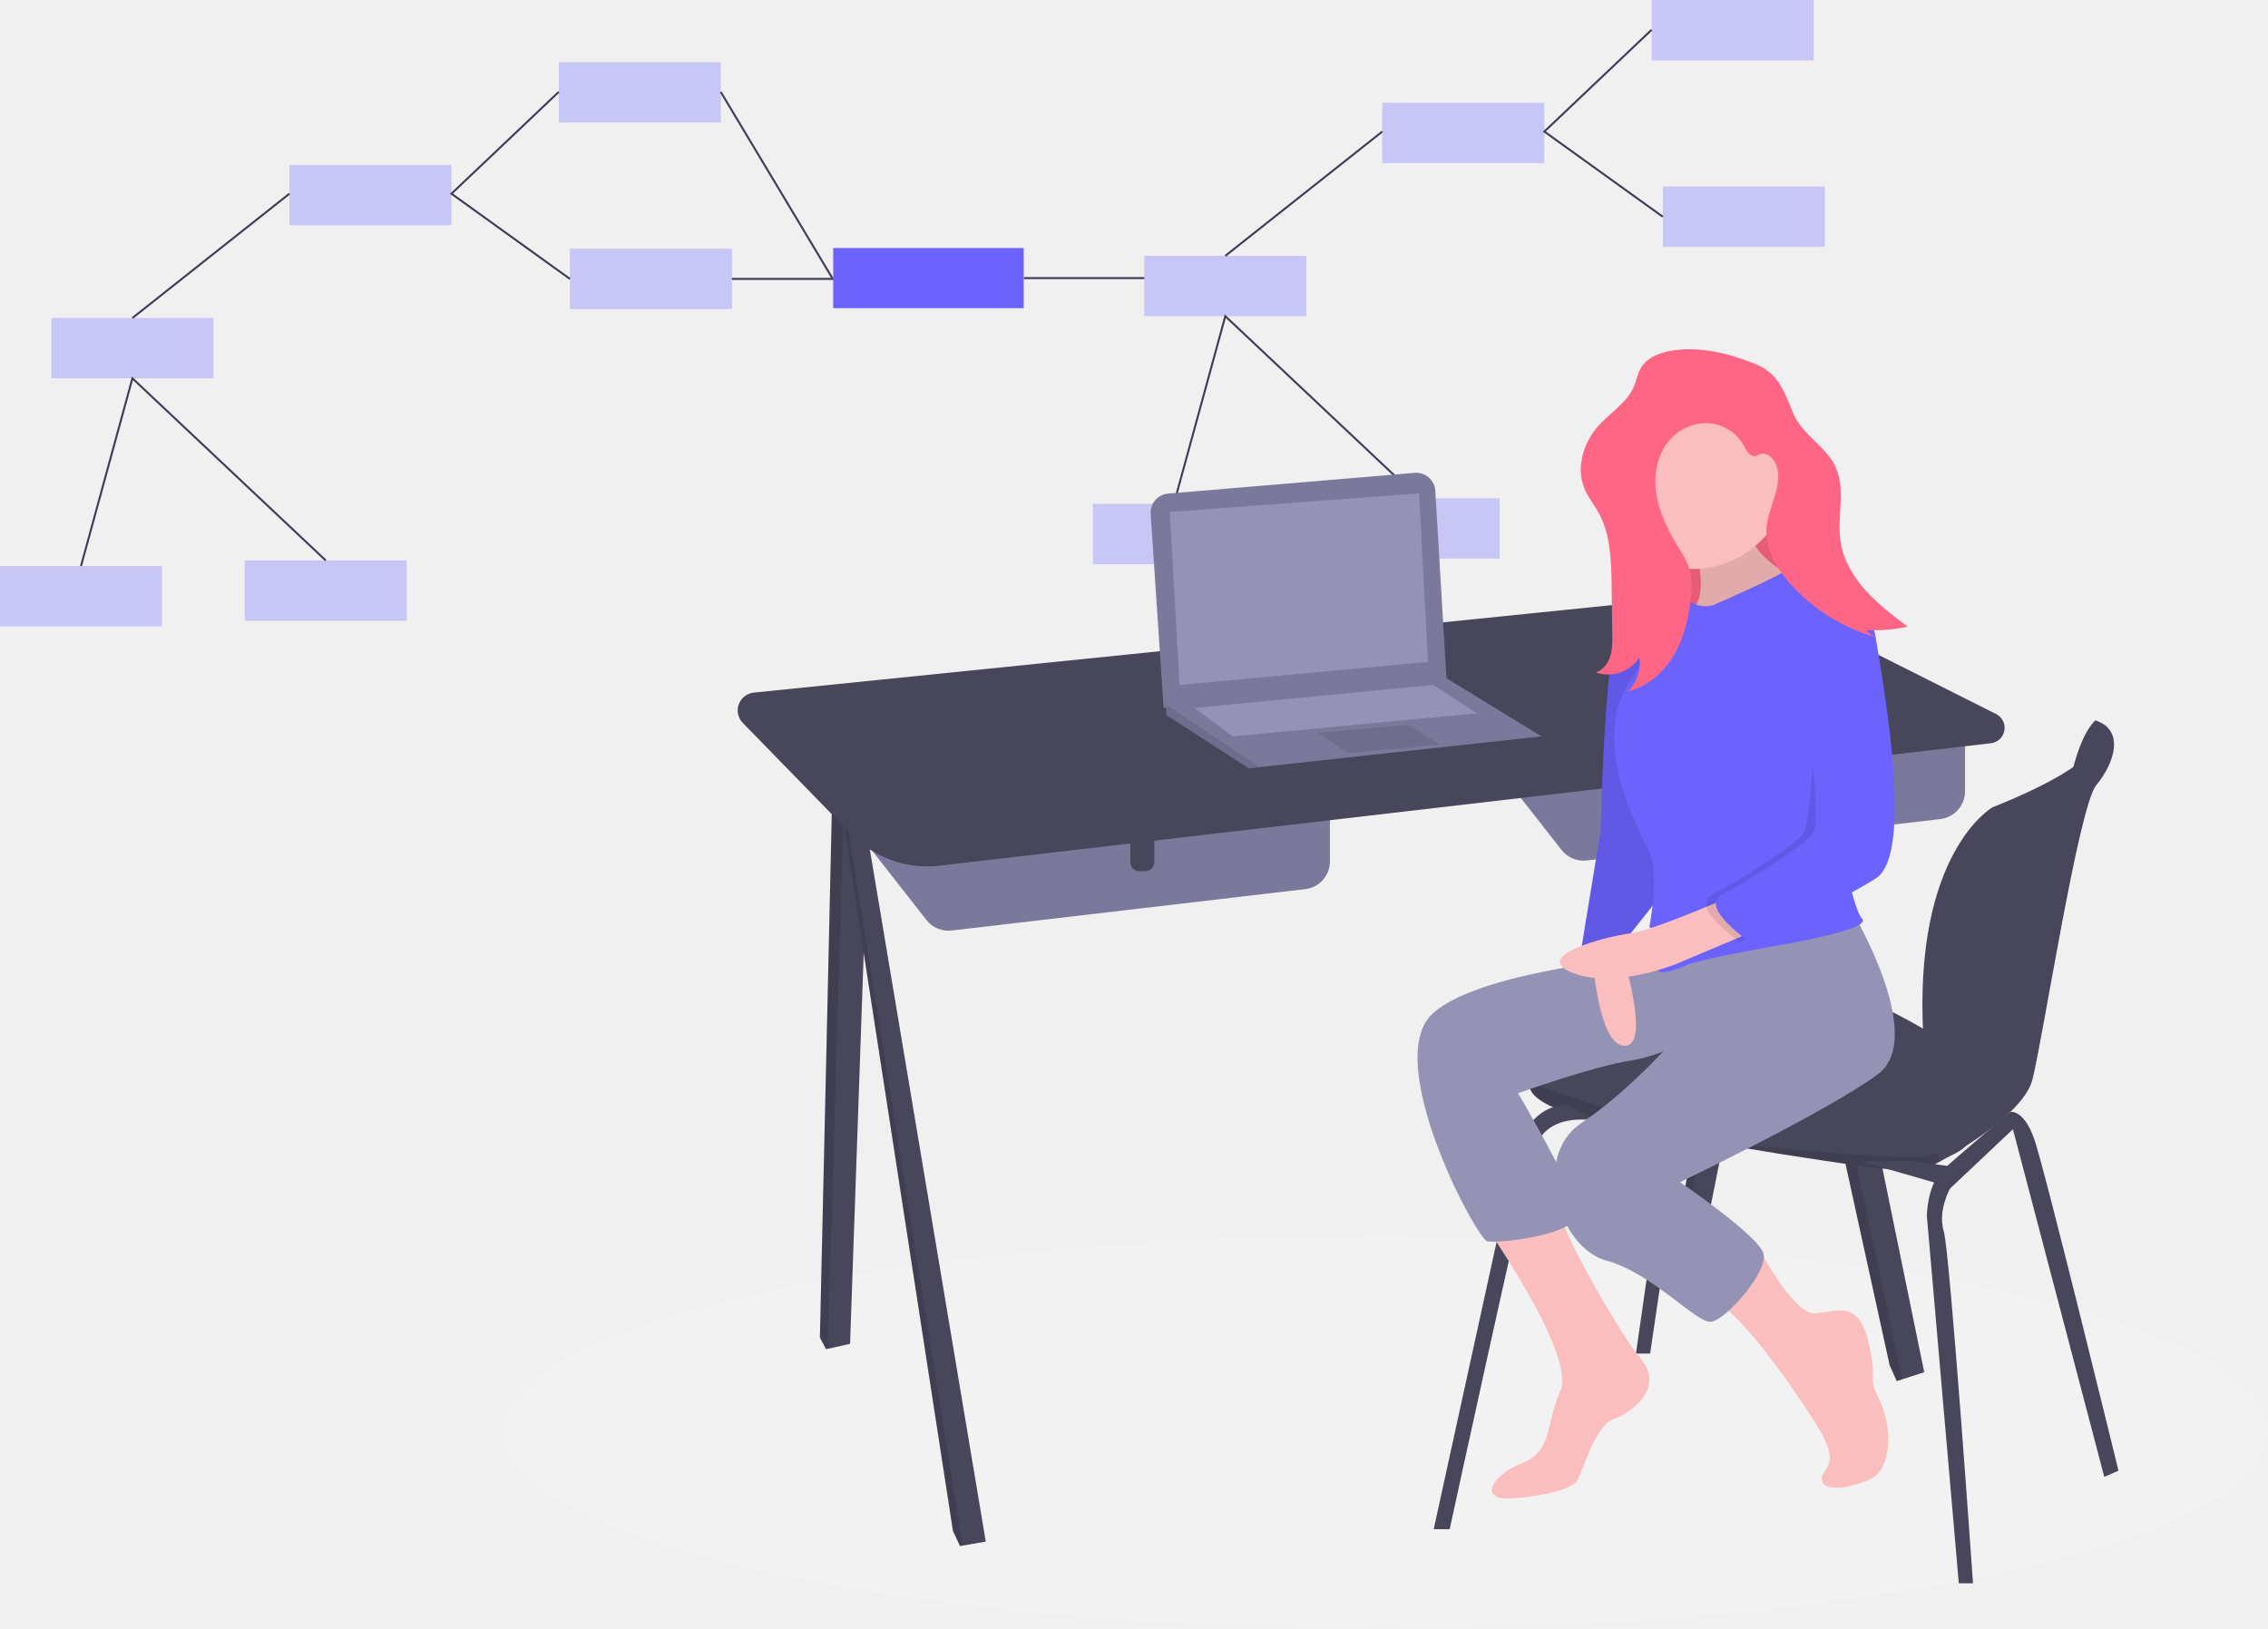
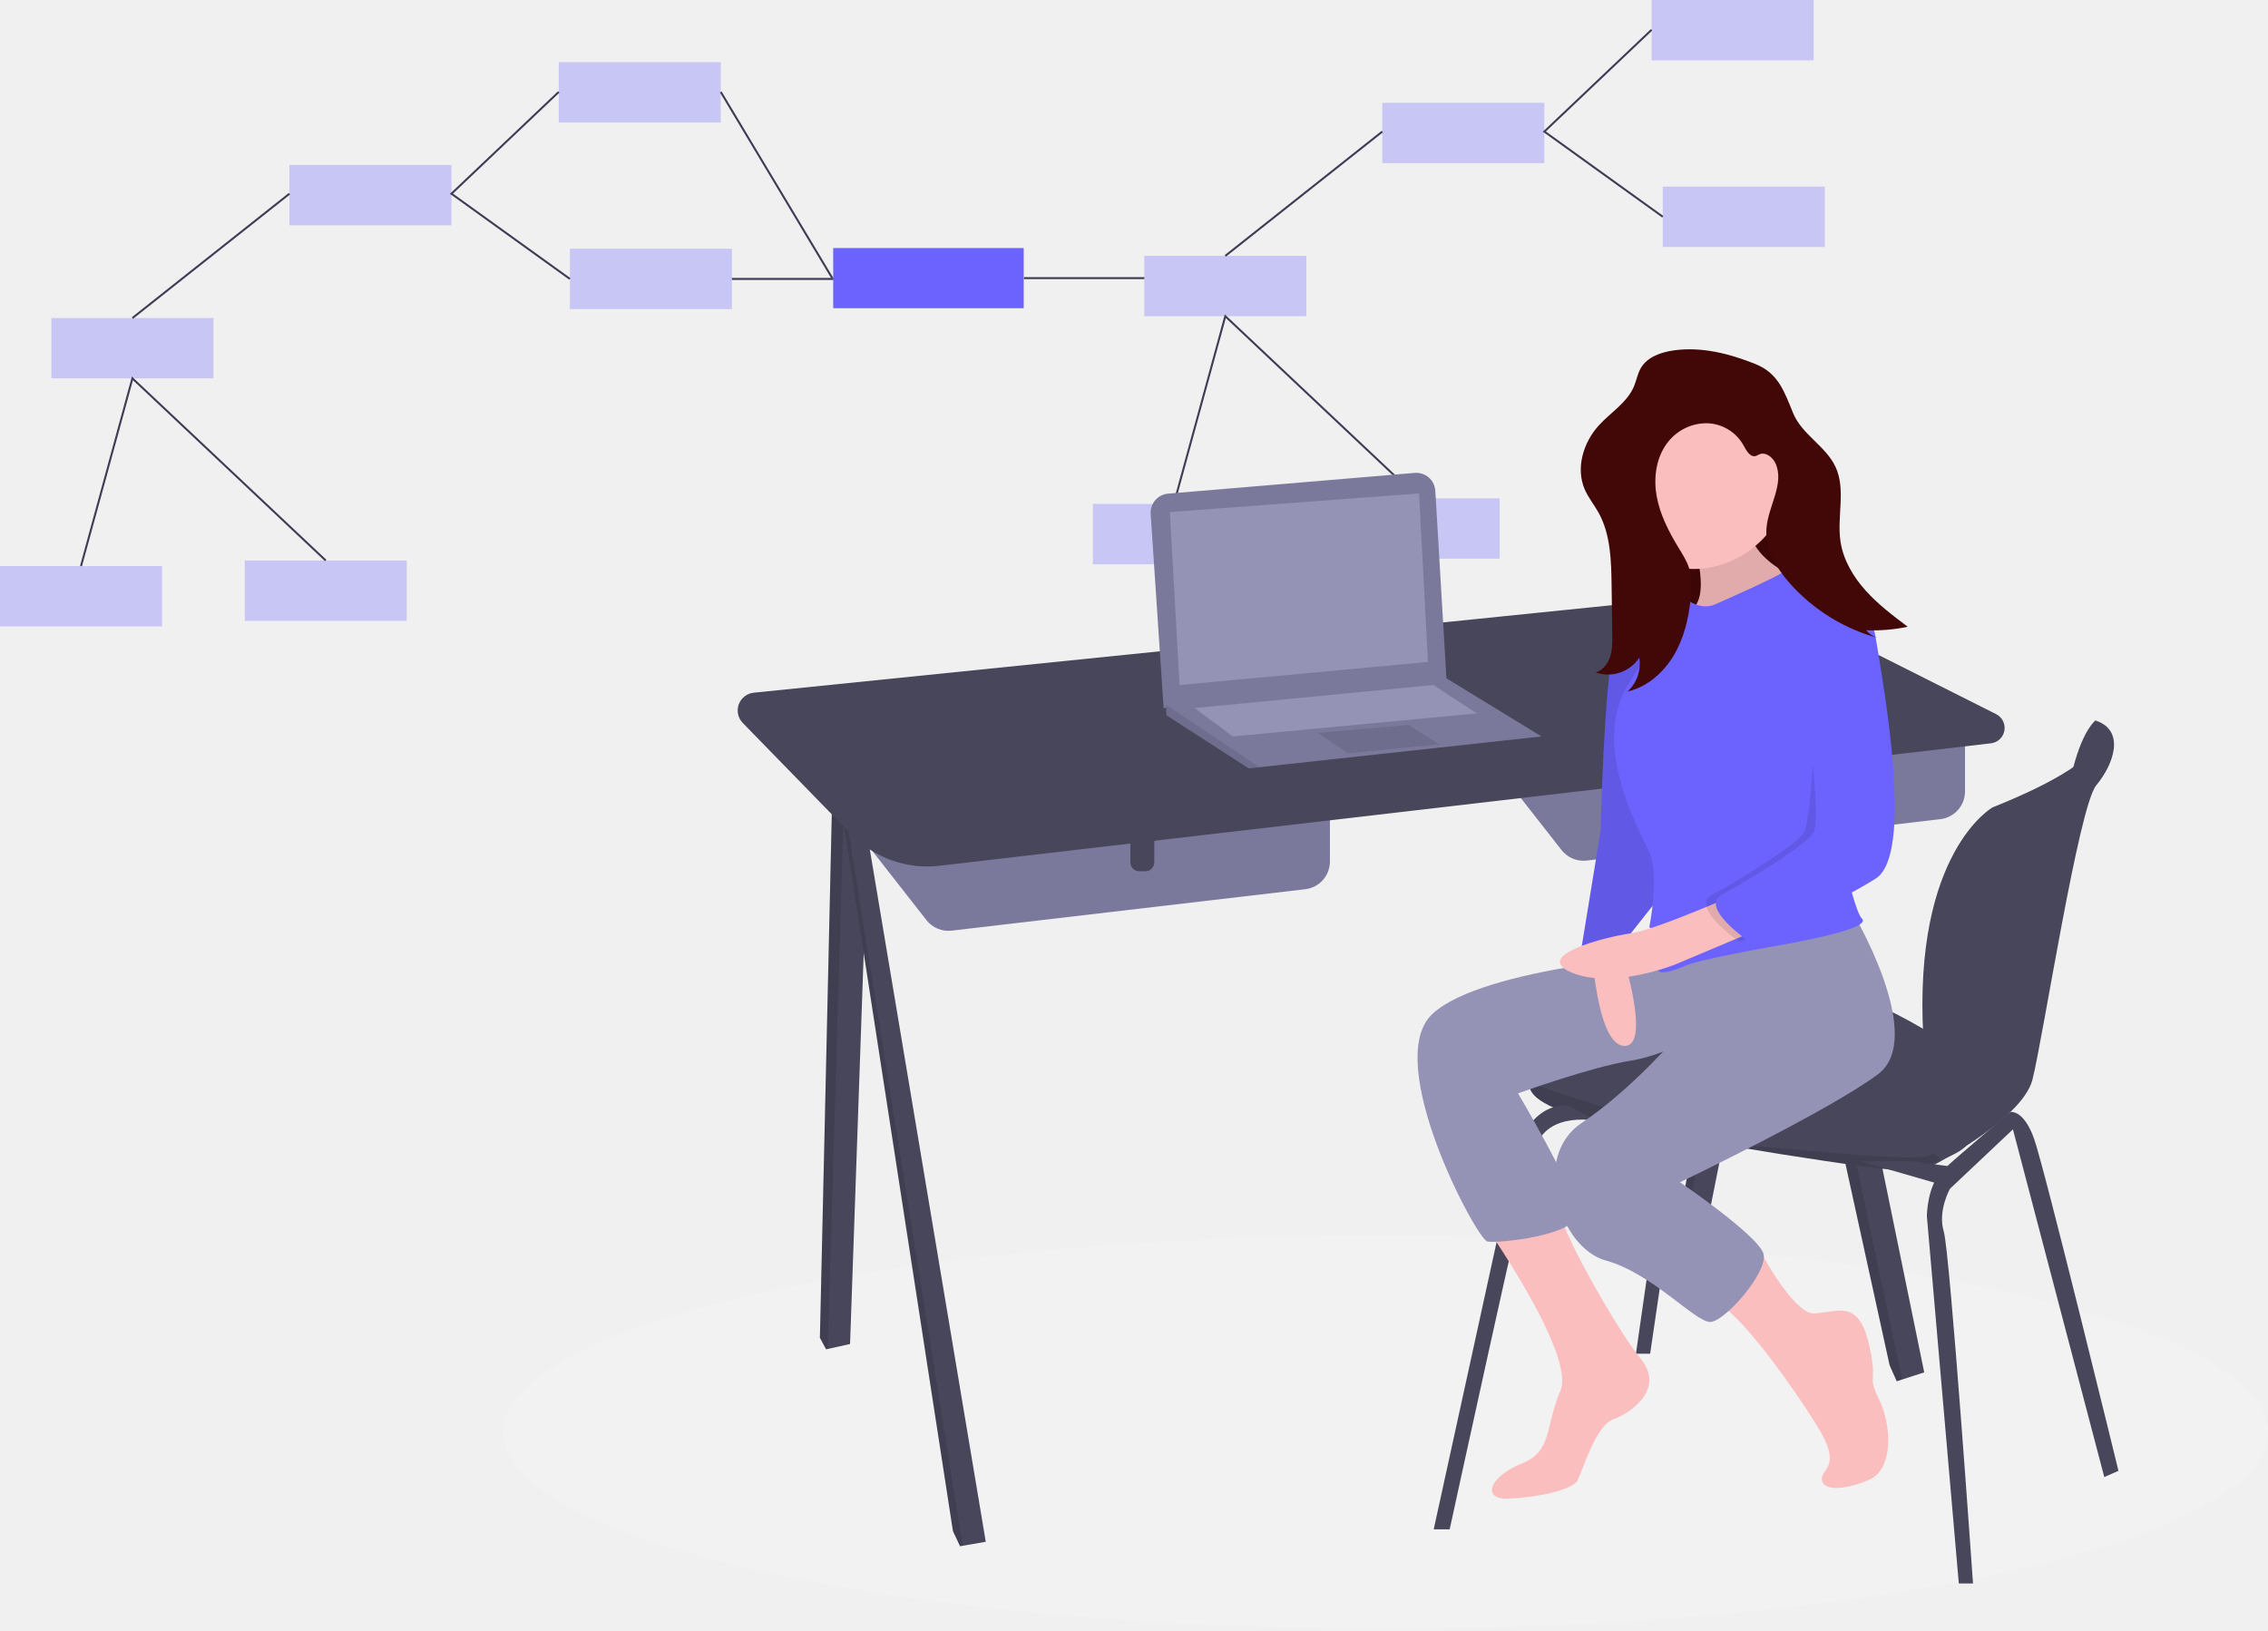
- <svg xmlns="http://www.w3.org/2000/svg" id="e87ddc62-7528-42a5-8b37-f74ed0351019" data-name="Layer 1" width="1131" height="812.206" viewBox="0 0 1131 812.206">
-   <rect x="689.328" y="51.267" width="80.802" height="30.092" fill="#6c63ff" opacity="0.3" />
-   <rect x="823.626" width="80.802" height="30.092" fill="#6c63ff" opacity="0.3" />
-   <rect x="829.198" y="93.061" width="80.802" height="30.092" fill="#6c63ff" opacity="0.3" />
-   <rect x="570.634" y="127.611" width="80.802" height="30.092" fill="#6c63ff" opacity="0.3" />
-   <rect x="545" y="251.321" width="80.802" height="30.092" fill="#6c63ff" opacity="0.3" />
-   <rect x="667.038" y="248.534" width="80.802" height="30.092" fill="#6c63ff" opacity="0.3" />
-   <polyline points="823.626 14.856 770.13 65.616 829.198 108.107" fill="none" stroke="#3f3d56" stroke-miterlimit="10" />
-   <line x1="689.328" y1="65.616" x2="611.034" y2="127.611" fill="none" stroke="#3f3d56" stroke-miterlimit="10" />
-   <polyline points="585.401 251.297 611.034 157.702 707.439 248.534" fill="none" stroke="#3f3d56" stroke-miterlimit="10" />
-   <rect x="144.328" y="82.267" width="80.802" height="30.092" fill="#6c63ff" opacity="0.3" />
-   <rect x="278.626" y="31" width="80.802" height="30.092" fill="#6c63ff" opacity="0.3" />
-   <rect x="284.198" y="124.061" width="80.802" height="30.092" fill="#6c63ff" opacity="0.3" />
-   <rect x="25.634" y="158.611" width="80.802" height="30.092" fill="#6c63ff" opacity="0.3" />
-   <rect y="282.321" width="80.802" height="30.092" fill="#6c63ff" opacity="0.3" />
-   <rect x="122.038" y="279.534" width="80.802" height="30.092" fill="#6c63ff" opacity="0.3" />
-   <polyline points="278.626 45.856 225.13 96.616 284.198 139.107" fill="none" stroke="#3f3d56" stroke-miterlimit="10" />
-   <line x1="144.328" y1="96.616" x2="66.034" y2="158.611" fill="none" stroke="#3f3d56" stroke-miterlimit="10" />
-   <polyline points="40.401 282.297 66.034 188.702 162.439 279.534" fill="none" stroke="#3f3d56" stroke-miterlimit="10" />
-   <line x1="365" y1="139.107" x2="456.634" y2="139.107" fill="none" stroke="#3f3d56" stroke-miterlimit="10" />
-   <rect x="415.5" y="123.706" width="95" height="30" fill="#6c63ff" />
-   <line x1="510.623" y1="138.706" x2="570.634" y2="138.706" fill="none" stroke="#3f3d56" stroke-miterlimit="10" />
-   <line x1="415.045" y1="138.706" x2="359.427" y2="45.856" fill="none" stroke="#3f3d56" stroke-miterlimit="10" />
-   <ellipse cx="691" cy="714.206" rx="440" ry="98" fill="#f2f2f2" />
-   <polygon points="894.984 391.611 852.078 606.582 842.79 606.582 841.768 604.994 838.809 600.39 875.964 399.572 881.604 397.21 894.984 391.611" fill="#47465a" />
-   <polygon points="881.604 397.21 841.768 604.994 838.809 600.39 875.964 399.572 881.604 397.21" opacity="0.1" />
-   <polygon points="959.564 684.432 948.533 687.988 945.852 688.855 942.313 680.893 881.604 403.96 887.916 402.545 901.177 399.572 959.564 684.432" fill="#47465a" />
-   <polygon points="948.533 687.988 945.852 688.855 942.313 680.893 881.604 403.96 887.916 402.545 948.533 687.988" opacity="0.1" />
-   <polygon points="433.636 391.611 423.905 670.277 412.753 672.754 411.962 672.931 408.865 667.181 415.058 394.264 421.016 393.415 433.636 391.611" fill="#47465a" />
-   <polygon points="421.016 393.415 412.753 672.754 411.962 672.931 408.865 667.181 415.058 394.264 421.016 393.415" opacity="0.1" />
-   <polygon points="491.581 768.917 480.045 770.907 478.753 771.128 475.215 763.609 419.039 399.572 420.658 399.081 429.213 396.476 491.581 768.917" fill="#47465a" />
-   <polygon points="480.045 770.907 478.753 771.128 475.215 763.609 419.039 399.572 420.658 399.081 480.045 770.907" opacity="0.1" />
-   <path d="M770.246,412.949l42.951,54.882a13.928,13.928,0,0,0,12.588,5.249l176.318-20.65a13.928,13.928,0,0,0,12.308-13.833v-40.688Z" transform="translate(-34.5 -43.89695)" fill="#7a799c" />
-   <path d="M880.388,377.898h11.943a0,0,0,0,1,0,0v17.236a4.438,4.438,0,0,1-4.438,4.438H884.825a4.438,4.438,0,0,1-4.438-4.438V377.898A0,0,0,0,1,880.388,377.898Z" fill="#47465a" />
-   <path d="M453.539,447.893l42.951,54.882a13.928,13.928,0,0,0,12.588,5.249l176.318-20.65A13.928,13.928,0,0,0,697.704,473.541V432.853Z" transform="translate(-34.5 -43.89695)" fill="#7a799c" />
-   <path d="M563.68,412.842h11.943a0,0,0,0,1,0,0v17.236a4.438,4.438,0,0,1-4.438,4.438H568.118a4.438,4.438,0,0,1-4.438-4.438V412.842A0,0,0,0,1,563.68,412.842Z" fill="#47465a" />
-   <path d="M502.885,475.688l524.459-61.09a7.713,7.713,0,0,0,2.578-14.549l-93.817-47.182a108.587,108.587,0,0,0-59.802-11.017L410.361,389.36a8.918,8.918,0,0,0-5.459,15.095l54.259,55.668A52.673,52.673,0,0,0,502.885,475.688Z" transform="translate(-34.5 -43.89695)" fill="#47465a" />
-   <path d="M1085.044,406.318l-5.61-3.101s-6.056,4.458-10.99,23.24,9.221.204,9.221.204l6.193-12.828Z" transform="translate(-34.5 -43.89695)" fill="#47465a" />
-   <path d="M1025.027,578.38s-5.75,26.982-8.404,34.502c-1.3,3.68-7.582,7.046-14.544,9.621a97.379,97.379,0,0,1-19.073,4.976c-7.52.885-103.947-14.155-150.834-24.328-31.587-6.852-35.669-14.712-34.971-19.109a6.38,6.38,0,0,1,1.796-3.45s46.444-31.405,62.811-46.444,48.656-3.096,84.042,3.096S1025.027,578.38,1025.027,578.38Z" transform="translate(-34.5 -43.89695)" fill="#47465a" />
-   <path d="M1079.434,403.217s21.674,14.155-51.31,43.348c0,0-39.669,22.367-34.505,114.503a25.27,25.27,0,0,0,3.673,11.702c7.53,12.385,23.666,43.737-3.227,47.63V627.478s48.656-24.328,53.964-45.117,23.001-136.237,31.848-146.853S1094.473,408.083,1079.434,403.217Z" transform="translate(-34.5 -43.89695)" fill="#47465a" />
-   <path d="M1002.079,622.502a97.379,97.379,0,0,1-19.073,4.976c-7.52.885-103.947-14.155-150.834-24.328-31.587-6.852-35.669-14.712-34.971-19.109,20.763,7.099,88.183,29.632,112.378,31.494,28.751,2.212,83.68,8.36,87.842,4.18C999.023,618.105,1000.664,619.804,1002.079,622.502Z" transform="translate(-34.5 -43.89695)" opacity="0.1" />
-   <path d="M749.457,806.621l42.021-191.971s7.52-20.347,24.77-19.462L832.172,603.15s-26.54-6.193-32.29,14.155S757.419,806.621,757.419,806.621Z" transform="translate(-34.5 -43.89695)" fill="#47465a" />
-   <polygon points="815.808 675.143 832.616 557.926 840.136 557.926 822.885 675.143 815.808 675.143" fill="#47465a" />
-   <path d="M1011.315,833.603l-15.924-183.124s0-15.482,7.962-23.001,33.665-28.97,33.665-28.97,6.587-1.551,11.895,13.489,42.021,165.431,42.021,165.431l-7.077,3.096L1038.297,607.131l-31.405,29.636s-6.193,11.058-3.096,21.232,14.597,175.604,14.597,175.604Z" transform="translate(-34.5 -43.89695)" fill="#47465a" />
-   <polygon points="927.717 579.158 967.526 590.658 976.373 582.254 953.372 579.158 927.717 579.158" fill="#47465a" />
-   <path d="M608.313,300.201l6.455,96.824,141.103-13.712-5.615-94.649a9.52,9.52,0,0,0-10.301-8.922L617.013,290.082A9.52,9.52,0,0,0,608.313,300.201Z" transform="translate(-34.5 -43.89695)" fill="#7a799c" />
-   <polygon points="768.7 367.282 628.039 382.627 622.731 383.206 581.595 356.667 581.595 350.916 721.37 338.328 768.7 367.282" fill="#7a799c" />
-   <polygon points="628.039 382.627 622.731 383.206 581.595 356.667 581.595 351.518 628.039 382.627" opacity="0.1" />
-   <polygon points="583.364 255.373 588.23 341.627 712.082 330.127 707.658 246.084 583.364 255.373" fill="#9493b6" />
-   <polygon points="657.233 365.513 672.272 375.687 717.832 371.263 702.35 361.532 657.233 365.513" opacity="0.1" />
-   <polygon points="595.749 353.128 614.769 367.282 736.41 355.782 714.736 341.627 595.749 353.128" fill="#9493b6" />
-   <rect x="811.605" y="222.42" width="89.793" height="89.793" fill="#ff6584" />
-   <rect x="811.605" y="222.42" width="89.793" height="89.793" opacity="0.1" />
-   <path d="M877.029,307.871s12.667,34.306,0,40.639,45.389,0,45.389,0l16.361-13.195s-36.945-10.556-31.667-34.834S877.029,307.871,877.029,307.871Z" transform="translate(-34.5 -43.89695)" fill="#fbbebe" />
-   <path d="M877.029,307.871s12.667,34.306,0,40.639,45.389,0,45.389,0l16.361-13.195s-36.945-10.556-31.667-34.834S877.029,307.871,877.029,307.871Z" transform="translate(-34.5 -43.89695)" opacity="0.1" />
-   <path d="M773.056,651.986s47.501,67.029,39.584,85.501-3.694,30.084-19.528,36.417-20.056,17.945-6.333,17.417,31.667-4.222,34.306-8.972,8.972-27.445,17.945-30.611S864.89,736.431,852.751,721.653s-42.725-69.21-40.363-74.717S773.056,651.986,773.056,651.986Z" transform="translate(-34.5 -43.89695)" fill="#fbbebe" />
-   <path d="M872.279,519.512s-98.168,6.333-123.501,30.084,22.167,112.418,27.445,113.474,46.445-3.167,44.862-14.778-29.556-59.112-29.556-59.112,36.417-13.195,56.473-16.361,42.223-17.945,42.223-17.945Z" transform="translate(-34.5 -43.89695)" fill="#9493b6" />
-   <path d="M827.417,504.734s1.583,58.584,16.361,60.695,0-44.862,0-44.862l-.528-17.945Z" transform="translate(-34.5 -43.89695)" fill="#fbbebe" />
-   <path d="M872.279,351.149s-27.445-7.917-32.723,13.195-6.861,93.946-6.861,93.946l-9.5,58.056s17.417-5.278,21.111-2.639l22.167-27.973Z" transform="translate(-34.5 -43.89695)" fill="#6c63ff" />
-   <path d="M872.279,351.149s-27.445-7.917-32.723,13.195-6.861,93.946-6.861,93.946l-9.5,58.056s17.417-5.278,21.111-2.639l22.167-27.973Z" transform="translate(-34.5 -43.89695)" opacity="0.1" />
-   <path d="M909.779,663.225s18.445,36.261,29.528,35.733,21.639-7.389,26.917,14.25-1.056,15.834,5.278,28.5,7.389,34.834-4.75,40.112-23.222,5.806-23.75,0,10.556-5.806-2.111-26.389-39.584-58.056-50.667-61.751S909.779,663.225,909.779,663.225Z" transform="translate(-34.5 -43.89695)" fill="#fbbebe" />
-   <path d="M957.78,497.873s38,63.334,13.195,81.806-98.696,53.834-98.696,53.834,39.584,26.917,41.695,35.889-19,33.25-26.389,33.778-29.028-24.278-52.251-30.611-37.473-51.723-12.139-68.612,49.084-44.862,49.084-44.862l-7.385-40.634Z" transform="translate(-34.5 -43.89695)" fill="#9493b6" />
-   <path d="M924.84,286.664c0,22.444-22.991,40.999-45.436,40.999a40.639,40.639,0,1,1,0-81.279C901.849,246.384,924.84,264.219,924.84,286.664Z" transform="translate(-34.5 -43.89695)" fill="#fbbebe" />
-   <path d="M889.696,345.343s36.417-15.834,36.417-17.945,21.111,4.75,25.861,8.972,7.389,3.694,10.556,12.139-15.834,87.084-15.834,87.084,10.556,60.695,16.361,66.501S916.085,516.345,916.085,516.345s-34.834,6.333-40.639,8.972-16.361,6.333-14.25,0,11.083-11.083-4.222-19c0,0,5.278-25.861,0-37.473s-29.556-53.834-10.028-84.445,28.5-41.695,28.5-41.695S882.307,348.51,889.696,345.343Z" transform="translate(-34.5 -43.89695)" fill="#6c63ff" />
-   <path d="M901.307,489.428S860.14,507.687,847.737,509.377s-49.876,11.19-29.292,19.635,51.723-4.222,51.723-4.222l43.806-18.472Z" transform="translate(-34.5 -43.89695)" fill="#fbbebe" />
-   <path d="M945.629,343.724s15.202-7.353,19.424,18.508,19,107.668,0,119.807-62.806,31.667-62.806,31.667-25.861-17.417-13.722-23.75,41.167-24.278,45.389-30.611,8.488-77.027,1.099-88.638S945.629,343.724,945.629,343.724Z" transform="translate(-34.5 -43.89695)" opacity="0.1" />
-   <path d="M944.585,337.427s21.111-1.056,25.334,24.806,19,107.668,0,119.807-62.806,31.667-62.806,31.667-25.861-17.417-13.722-23.75,41.167-24.278,45.389-30.611S935.613,387.038,928.224,375.427,944.585,337.427,944.585,337.427Z" transform="translate(-34.5 -43.89695)" fill="#6c63ff" />
-   <path d="M869.394,218.612c-6.479.882-13.429,3.252-16.689,8.92-1.595,2.774-2.111,6.027-3.34,8.982-3.391,8.153-11.628,13.021-17.574,19.548-7.75,8.507-11.598,21.326-7.028,31.887,1.77,4.09,4.644,7.593,6.824,11.48,6.081,10.843,6.405,23.865,6.578,36.296l.34,24.441c.052,3.732.093,7.54-1.03,11.099s-3.633,6.893-7.192,8.017a18.64,18.64,0,0,0,21.708-7.413,19.049,19.049,0,0,1-5.822,16.899c9.676-2.279,17.79-9.316,22.902-17.842s7.482-18.442,8.545-28.326c.562-5.228.76-10.633-.892-15.625-1.163-3.516-3.192-6.668-5.118-9.83-4.966-8.154-9.437-16.826-11.037-26.238s.006-19.738,6.118-27.072a24.454,24.454,0,0,1,19.315-8.856,21.503,21.503,0,0,1,17.928,10.975c1.412,2.658,3.421,6.26,6.282,5.326a15.523,15.523,0,0,0,1.549-.761c3.19-1.452,6.814,1.413,8.221,4.623,4.437,10.127-3.738,21.181-4.583,32.205-.786,10.255,4.931,19.926,11.765,27.612a90.717,90.717,0,0,0,44.353,27.25,12.449,12.449,0,0,1-6.434-3.997,84.47,84.47,0,0,0,20.757-1.74c-7.426-5.596-14.905-11.24-21.105-18.171s-11.11-15.316-12.447-24.518c-1.794-12.35,2.805-25.723-2.454-37.041-4.808-10.347-16.732-16.129-21.087-26.674-4.423-10.712-7.291-20.017-19.002-24.68C896.962,220.299,883.204,216.732,869.394,218.612Z" transform="translate(-34.5 -43.89695)" fill="#ff6584" />
+ <svg xmlns="http://www.w3.org/2000/svg" width="1131" height="813" viewBox="0 0 1131 813" fill="none">
+   <g clip-path="url(#clip0)">
+     <path opacity="0.3" d="M770.13 51.267H689.328V81.359H770.13V51.267Z" fill="#6C63FF" />
+     <path opacity="0.3" d="M904.427 0H823.626V30.092H904.427V0Z" fill="#6C63FF" />
+     <path opacity="0.3" d="M910 93.061H829.198V123.153H910V93.061Z" fill="#6C63FF" />
+     <path opacity="0.3" d="M651.435 127.611H570.634V157.702H651.435V127.611Z" fill="#6C63FF" />
+     <path opacity="0.3" d="M625.802 251.321H545V281.412H625.802V251.321Z" fill="#6C63FF" />
+     <path opacity="0.3" d="M747.84 248.534H667.038V278.626H747.84V248.534Z" fill="#6C63FF" />
+     <path d="M823.626 14.856L770.13 65.616L829.198 108.107" stroke="#3F3D56" stroke-miterlimit="10" />
+     <path d="M689.328 65.617L611.034 127.611" stroke="#3F3D56" stroke-miterlimit="10" />
+     <path d="M585.401 251.297L611.034 157.702L707.439 248.534" stroke="#3F3D56" stroke-miterlimit="10" />
+     <path opacity="0.3" d="M225.13 82.267H144.328V112.359H225.13V82.267Z" fill="#6C63FF" />
+     <path opacity="0.3" d="M359.428 31H278.626V61.092H359.428V31Z" fill="#6C63FF" />
+     <path opacity="0.3" d="M365 124.061H284.198V154.153H365V124.061Z" fill="#6C63FF" />
+     <path opacity="0.3" d="M106.435 158.611H25.634V188.702H106.435V158.611Z" fill="#6C63FF" />
+     <path opacity="0.3" d="M80.802 282.321H0V312.412H80.802V282.321Z" fill="#6C63FF" />
+     <path opacity="0.3" d="M202.84 279.534H122.038V309.626H202.84V279.534Z" fill="#6C63FF" />
+     <path d="M278.626 45.856L225.13 96.616L284.198 139.107" stroke="#3F3D56" stroke-miterlimit="10" />
+     <path d="M144.328 96.617L66.034 158.611" stroke="#3F3D56" stroke-miterlimit="10" />
+     <path d="M40.401 282.297L66.034 188.702L162.439 279.534" stroke="#3F3D56" stroke-miterlimit="10" />
+     <path d="M365 139.107H456.634" stroke="#3F3D56" stroke-miterlimit="10" />
+     <path d="M510.5 123.706H415.5V153.706H510.5V123.706Z" fill="#6C63FF" />
+     <path d="M510.623 138.706H570.634" stroke="#3F3D56" stroke-miterlimit="10" />
+     <path d="M415.045 138.706L359.427 45.856" stroke="#3F3D56" stroke-miterlimit="10" />
+     <path d="M691 812.206C934.005 812.206 1131 768.33 1131 714.206C1131 660.082 934.005 616.206 691 616.206C447.995 616.206 251 660.082 251 714.206C251 768.33 447.995 812.206 691 812.206Z" fill="#F2F2F2" />
+     <path d="M894.984 391.611L852.078 606.582H842.79L841.768 604.994L838.809 600.39L875.964 399.572L881.604 397.21L894.984 391.611Z" fill="#47465A" />
+     <path opacity="0.1" d="M881.604 397.21L841.768 604.994L838.809 600.39L875.964 399.572L881.604 397.21Z" fill="black" />
+     <path d="M959.564 684.432L948.533 687.988L945.852 688.855L942.313 680.893L881.604 403.96L887.916 402.545L901.177 399.572L959.564 684.432Z" fill="#47465A" />
+     <path opacity="0.1" d="M948.533 687.988L945.852 688.855L942.313 680.893L881.604 403.96L887.916 402.545L948.533 687.988Z" fill="black" />
+     <path d="M433.636 391.611L423.905 670.277L412.753 672.754L411.962 672.931L408.865 667.181L415.058 394.264L421.016 393.415L433.636 391.611Z" fill="#47465A" />
+     <path opacity="0.1" d="M421.016 393.415L412.753 672.754L411.962 672.931L408.865 667.181L415.058 394.264L421.016 393.415Z" fill="black" />
+     <path d="M491.581 768.917L480.045 770.907L478.753 771.128L475.215 763.609L419.039 399.572L420.658 399.081L429.213 396.476L491.581 768.917Z" fill="#47465A" />
+     <path opacity="0.1" d="M480.045 770.907L478.753 771.128L475.215 763.609L419.039 399.572L420.658 399.081L480.045 770.907Z" fill="black" />
+     <path d="M735.746 369.052L778.697 423.934C780.169 425.815 782.1 427.286 784.305 428.205C786.509 429.124 788.913 429.461 791.286 429.183L967.604 408.534C970.994 408.137 974.12 406.508 976.389 403.958C978.658 401.408 979.911 398.114 979.911 394.7V354.013L735.746 369.052Z" fill="#7A799C" />
+     <path d="M880.387 377.898H892.33V395.135C892.33 396.312 891.863 397.441 891.031 398.273C890.198 399.105 889.07 399.573 887.893 399.573H884.825C883.648 399.573 882.519 399.105 881.687 398.273C880.855 397.441 880.387 396.312 880.387 395.135V377.898Z" fill="#47465A" />
+     <path d="M419.039 403.996L461.99 458.878C463.462 460.759 465.393 462.23 467.598 463.149C469.802 464.068 472.206 464.405 474.579 464.127L650.897 443.477C654.287 443.08 657.413 441.452 659.682 438.902C661.951 436.352 663.204 433.057 663.204 429.644V388.957L419.039 403.996Z" fill="#7A799C" />
+     <path d="M563.68 412.842H575.623V430.079C575.623 431.256 575.156 432.384 574.324 433.217C573.491 434.049 572.363 434.516 571.186 434.516H568.118C566.941 434.516 565.812 434.049 564.98 433.217C564.148 432.384 563.68 431.256 563.68 430.079V412.842H563.68Z" fill="#47465A" />
+     <path d="M468.385 431.791L992.844 370.701C994.492 370.509 996.034 369.791 997.241 368.653C998.448 367.516 999.257 366.019 999.546 364.386C999.835 362.752 999.59 361.069 998.847 359.586C998.104 358.103 996.903 356.899 995.422 356.152L901.605 308.97C883.127 299.677 862.379 295.855 841.802 297.953L375.86 345.463C374.194 345.637 372.611 346.277 371.292 347.309C369.973 348.342 368.971 349.725 368.401 351.3C367.832 352.875 367.717 354.579 368.071 356.216C368.425 357.854 369.233 359.358 370.402 360.558L424.661 416.226C430.276 421.987 437.137 426.386 444.716 429.084C452.295 431.782 460.392 432.708 468.385 431.791V431.791Z" fill="#47465A" />
+     <path d="M1050.54 362.422L1044.93 359.321C1044.93 359.321 1038.88 363.779 1033.94 382.56C1029.01 401.342 1043.16 382.764 1043.16 382.764L1049.36 369.936L1050.54 362.422Z" fill="#47465A" />
+     <path d="M990.527 534.483C990.527 534.483 984.777 561.465 982.123 568.984C980.823 572.664 974.541 576.031 967.579 578.605C961.406 580.905 955.016 582.572 948.506 583.581C940.986 584.466 844.559 569.427 797.672 559.253C766.085 552.401 762.003 544.541 762.702 540.144C762.926 538.836 763.554 537.629 764.497 536.694C764.497 536.694 810.942 505.289 827.308 490.25C843.674 475.211 875.964 487.154 911.35 493.346C946.737 499.539 990.527 534.483 990.527 534.483Z" fill="#47465A" />
+     <path d="M1044.93 359.321C1044.93 359.321 1066.61 373.475 993.624 402.669C993.624 402.669 953.955 425.035 959.118 517.172C959.363 521.315 960.625 525.334 962.792 528.874C970.322 541.259 986.458 572.611 959.564 576.504V583.581C959.564 583.581 1008.22 559.253 1013.53 538.464C1018.84 517.674 1036.53 402.226 1045.38 391.611C1054.22 380.995 1059.97 364.186 1044.93 359.321Z" fill="#47465A" />
+     <path opacity="0.1" d="M967.579 578.605C961.406 580.904 955.016 582.572 948.506 583.581C940.986 584.466 844.559 569.426 797.672 559.253C766.085 552.401 762.003 544.541 762.702 540.144C783.464 547.244 850.884 569.776 875.08 571.638C903.831 573.85 958.759 579.998 962.922 575.818C964.523 574.208 966.164 575.907 967.579 578.605Z" fill="black" />
+     <path d="M714.957 762.724L756.978 570.753C756.978 570.753 764.497 550.406 781.748 551.291L797.672 559.253C797.672 559.253 771.132 553.06 765.382 573.407C759.632 593.755 722.919 762.724 722.919 762.724H714.957Z" fill="#47465A" />
+     <path d="M815.808 675.143L832.616 557.926H840.136L822.885 675.143H815.808Z" fill="#47465A" />
+     <path d="M976.815 789.706L960.891 606.582C960.891 606.582 960.891 591.101 968.853 583.581C976.815 576.062 1002.52 554.611 1002.52 554.611C1002.52 554.611 1009.11 553.06 1014.41 568.1C1019.72 583.139 1056.43 733.53 1056.43 733.53L1049.36 736.627L1003.8 563.234L972.392 592.87C972.392 592.87 966.199 603.928 969.296 614.102C972.392 624.275 983.892 789.706 983.892 789.706H976.815Z" fill="#47465A" />
+     <path d="M927.717 579.158L967.526 590.658L976.373 582.254L953.372 579.158H927.717Z" fill="#47465A" />
+     <path d="M573.813 256.304L580.268 353.128L721.37 339.416L715.756 244.766C715.68 243.499 715.352 242.259 714.791 241.12C714.229 239.981 713.445 238.966 712.485 238.135C711.526 237.303 710.409 236.672 709.202 236.279C707.994 235.885 706.72 235.738 705.455 235.844L582.513 246.185C580.026 246.394 577.72 247.572 576.093 249.465C574.466 251.357 573.647 253.814 573.813 256.304Z" fill="#7A799C" />
+     <path d="M768.7 367.282L628.039 382.627L622.731 383.206L581.595 356.667V350.916L721.37 338.328L768.7 367.282Z" fill="#7A799C" />
+     <path opacity="0.1" d="M628.039 382.627L622.731 383.206L581.595 356.667V351.518L628.039 382.627Z" fill="black" />
+     <path d="M583.364 255.373L588.23 341.627L712.082 330.127L707.658 246.084L583.364 255.373Z" fill="#9493B6" />
+     <path opacity="0.1" d="M657.233 365.513L672.272 375.687L717.832 371.263L702.35 361.532L657.233 365.513Z" fill="black" />
+     <path d="M595.749 353.128L614.769 367.282L736.41 355.782L714.736 341.627L595.749 353.128Z" fill="#9493B6" />
+     <path d="M901.398 222.42H811.605V312.213H901.398V222.42Z" fill="#420707" />
+     <path opacity="0.1" d="M901.398 222.42H811.605V312.213H901.398V222.42Z" fill="black" />
+     <path d="M842.529 263.974C842.529 263.974 855.196 298.28 842.529 304.613C829.862 310.947 887.918 304.613 887.918 304.613L904.28 291.419C904.28 291.419 867.335 280.863 872.613 256.585C877.891 232.307 842.529 263.974 842.529 263.974Z" fill="#FBBEBE" />
+     <path opacity="0.1" d="M842.529 263.974C842.529 263.974 855.196 298.28 842.529 304.613C829.862 310.947 887.918 304.613 887.918 304.613L904.28 291.419C904.28 291.419 867.335 280.863 872.613 256.585C877.891 232.307 842.529 263.974 842.529 263.974Z" fill="black" />
+     <path d="M738.556 608.089C738.556 608.089 786.056 675.117 778.139 693.59C770.223 712.062 774.445 723.674 758.611 730.007C742.778 736.34 738.556 747.952 752.278 747.424C766 746.896 783.945 743.202 786.584 738.452C789.223 733.701 795.556 711.007 804.529 707.84C813.501 704.673 830.39 692.534 818.251 677.756C806.112 662.978 775.526 608.546 777.888 603.04C780.251 597.533 738.556 608.089 738.556 608.089Z" fill="#FBBEBE" />
+     <path d="M837.779 475.615C837.779 475.615 739.611 481.948 714.278 505.699C688.944 529.449 736.445 618.117 741.722 619.172C747 620.228 788.167 616.005 786.584 604.394C785.001 592.783 757.028 545.282 757.028 545.282C757.028 545.282 793.445 532.088 813.501 528.921C833.557 525.754 855.724 510.977 855.724 510.977L837.779 475.615Z" fill="#9493B6" />
+     <path d="M792.917 460.837C792.917 460.837 794.501 519.421 809.279 521.532C824.057 523.643 809.279 476.671 809.279 476.671L808.751 458.726L792.917 460.837Z" fill="#FBBEBE" />
+     <path d="M837.779 307.252C837.779 307.252 810.334 299.335 805.056 320.447C799.778 341.558 798.195 414.392 798.195 414.392L788.695 472.448C788.695 472.448 806.112 467.17 809.806 469.809L831.973 441.837L837.779 307.252Z" fill="#6C63FF" />
+     <path opacity="0.1" d="M837.779 307.252C837.779 307.252 810.334 299.335 805.056 320.447C799.778 341.558 798.195 414.392 798.195 414.392L788.695 472.448C788.695 472.448 806.112 467.17 809.806 469.809L831.973 441.837L837.779 307.252Z" fill="black" />
+     <path d="M875.279 619.329C875.279 619.329 893.724 655.589 904.808 655.062C915.891 654.534 926.447 647.673 931.725 669.312C937.002 690.951 930.669 685.145 937.002 697.812C943.336 710.479 944.391 732.646 932.252 737.924C920.113 743.202 909.03 743.729 908.502 737.924C907.974 732.118 919.058 732.118 906.391 711.534C893.724 690.951 866.807 653.478 855.724 649.784C844.64 646.089 875.279 619.329 875.279 619.329Z" fill="#FBBEBE" />
+     <path d="M923.28 453.976C923.28 453.976 961.28 517.31 936.475 535.782C911.669 554.255 837.779 589.616 837.779 589.616C837.779 589.616 877.363 616.533 879.474 625.506C881.585 634.478 860.474 658.756 853.085 659.284C845.696 659.812 824.057 635.006 800.834 628.672C777.612 622.339 763.362 576.95 788.695 560.06C814.029 543.171 837.779 515.199 837.779 515.199L830.394 474.565L923.28 453.976Z" fill="#9493B6" />
+     <path d="M890.34 242.767C890.34 265.212 867.348 283.766 844.904 283.766C834.126 283.766 823.789 279.484 816.168 271.863C808.546 264.241 804.265 253.905 804.265 243.126C804.265 232.348 808.546 222.011 816.168 214.39C823.789 206.769 834.126 202.487 844.904 202.487C867.348 202.487 890.34 220.323 890.34 242.767Z" fill="#FBBEBE" />
+     <path d="M855.196 301.446C855.196 301.446 891.613 285.613 891.613 283.502C891.613 281.391 912.724 288.252 917.474 292.474C922.224 296.696 924.863 296.169 928.03 304.613C931.197 313.058 912.196 391.697 912.196 391.697C912.196 391.697 922.752 452.393 928.558 458.198C934.363 464.004 881.585 472.448 881.585 472.448C881.585 472.448 846.751 478.782 840.946 481.421C835.14 484.06 824.584 487.754 826.695 481.421C828.807 475.087 837.779 470.337 822.473 462.42C822.473 462.42 827.751 436.559 822.473 424.948C817.195 413.337 792.917 371.114 812.445 340.502C831.973 309.891 840.946 298.807 840.946 298.807C840.946 298.807 847.807 304.613 855.196 301.446Z" fill="#6C63FF" />
+     <path d="M866.807 445.531C866.807 445.531 825.64 463.79 813.237 465.48C800.834 467.171 763.361 476.671 783.945 485.115C804.528 493.56 835.668 480.893 835.668 480.893L879.474 462.421L866.807 445.531Z" fill="#FBBEBE" />
+     <path opacity="0.1" d="M911.129 299.827C911.129 299.827 926.331 292.474 930.553 318.336C934.776 344.197 949.554 426.003 930.553 438.142C911.553 450.281 867.747 469.809 867.747 469.809C867.747 469.809 841.886 452.393 854.025 446.059C866.164 439.726 895.192 421.781 899.414 415.448C903.636 409.114 907.902 338.421 900.513 326.809C893.124 315.198 911.129 299.827 911.129 299.827Z" fill="black" />
+     <path d="M910.085 293.53C910.085 293.53 931.197 292.474 935.419 318.336C939.641 344.197 954.419 426.003 935.419 438.142C916.419 450.281 872.613 469.809 872.613 469.809C872.613 469.809 846.751 452.393 858.89 446.059C871.029 439.726 900.057 421.781 904.28 415.448C908.502 409.114 901.113 343.141 893.724 331.53C886.335 319.919 910.085 293.53 910.085 293.53Z" fill="#6C63FF" />
+     <path d="M834.894 174.715C828.414 175.597 821.465 177.967 818.204 183.635C816.609 186.409 816.093 189.663 814.864 192.617C811.473 200.77 803.236 205.638 797.29 212.165C789.54 220.672 785.691 233.491 790.262 244.052C792.032 248.141 794.906 251.645 797.086 255.531C803.167 266.375 803.491 279.397 803.664 291.828L804.004 316.269C804.056 320.001 804.098 323.808 802.974 327.368C801.85 330.927 799.341 334.26 795.782 335.384C799.709 336.746 803.978 336.756 807.911 335.412C811.844 334.069 815.215 331.45 817.489 327.972C817.975 331.05 817.699 334.2 816.683 337.147C815.668 340.093 813.946 342.745 811.667 344.871C821.343 342.592 829.457 335.555 834.569 327.029C839.681 318.503 842.052 308.587 843.114 298.703C843.676 293.475 843.874 288.07 842.222 283.078C841.059 279.563 839.03 276.411 837.104 273.248C832.139 265.094 827.667 256.422 826.067 247.01C824.467 237.599 826.073 227.272 832.185 219.938C834.531 217.104 837.486 214.836 840.83 213.302C844.174 211.769 847.821 211.01 851.5 211.082C855.177 211.224 858.757 212.307 861.896 214.229C865.035 216.151 867.629 218.846 869.428 222.057C870.84 224.715 872.849 228.316 875.71 227.383C876.24 227.158 876.757 226.904 877.259 226.622C880.449 225.17 884.073 228.035 885.48 231.245C889.918 241.372 881.743 252.427 880.898 263.45C880.112 273.705 885.829 283.377 892.663 291.062C904.468 304.283 919.887 313.757 937.016 318.312C934.508 317.68 932.259 316.284 930.582 314.315C937.546 314.594 944.518 314.01 951.338 312.575C943.912 306.979 936.434 301.335 930.234 294.405C924.034 287.474 919.123 279.089 917.786 269.886C915.992 257.537 920.592 244.163 915.333 232.846C910.525 222.499 898.601 216.717 894.246 206.172C889.823 195.46 886.955 186.154 875.244 181.491C862.462 176.402 848.704 172.835 834.894 174.715Z" fill="#420707" />
+   </g>
+   <defs>
+     <clipPath id="clip0">
+       <rect width="1131" height="812.206" fill="white" />
+     </clipPath>
+   </defs>
</svg>
